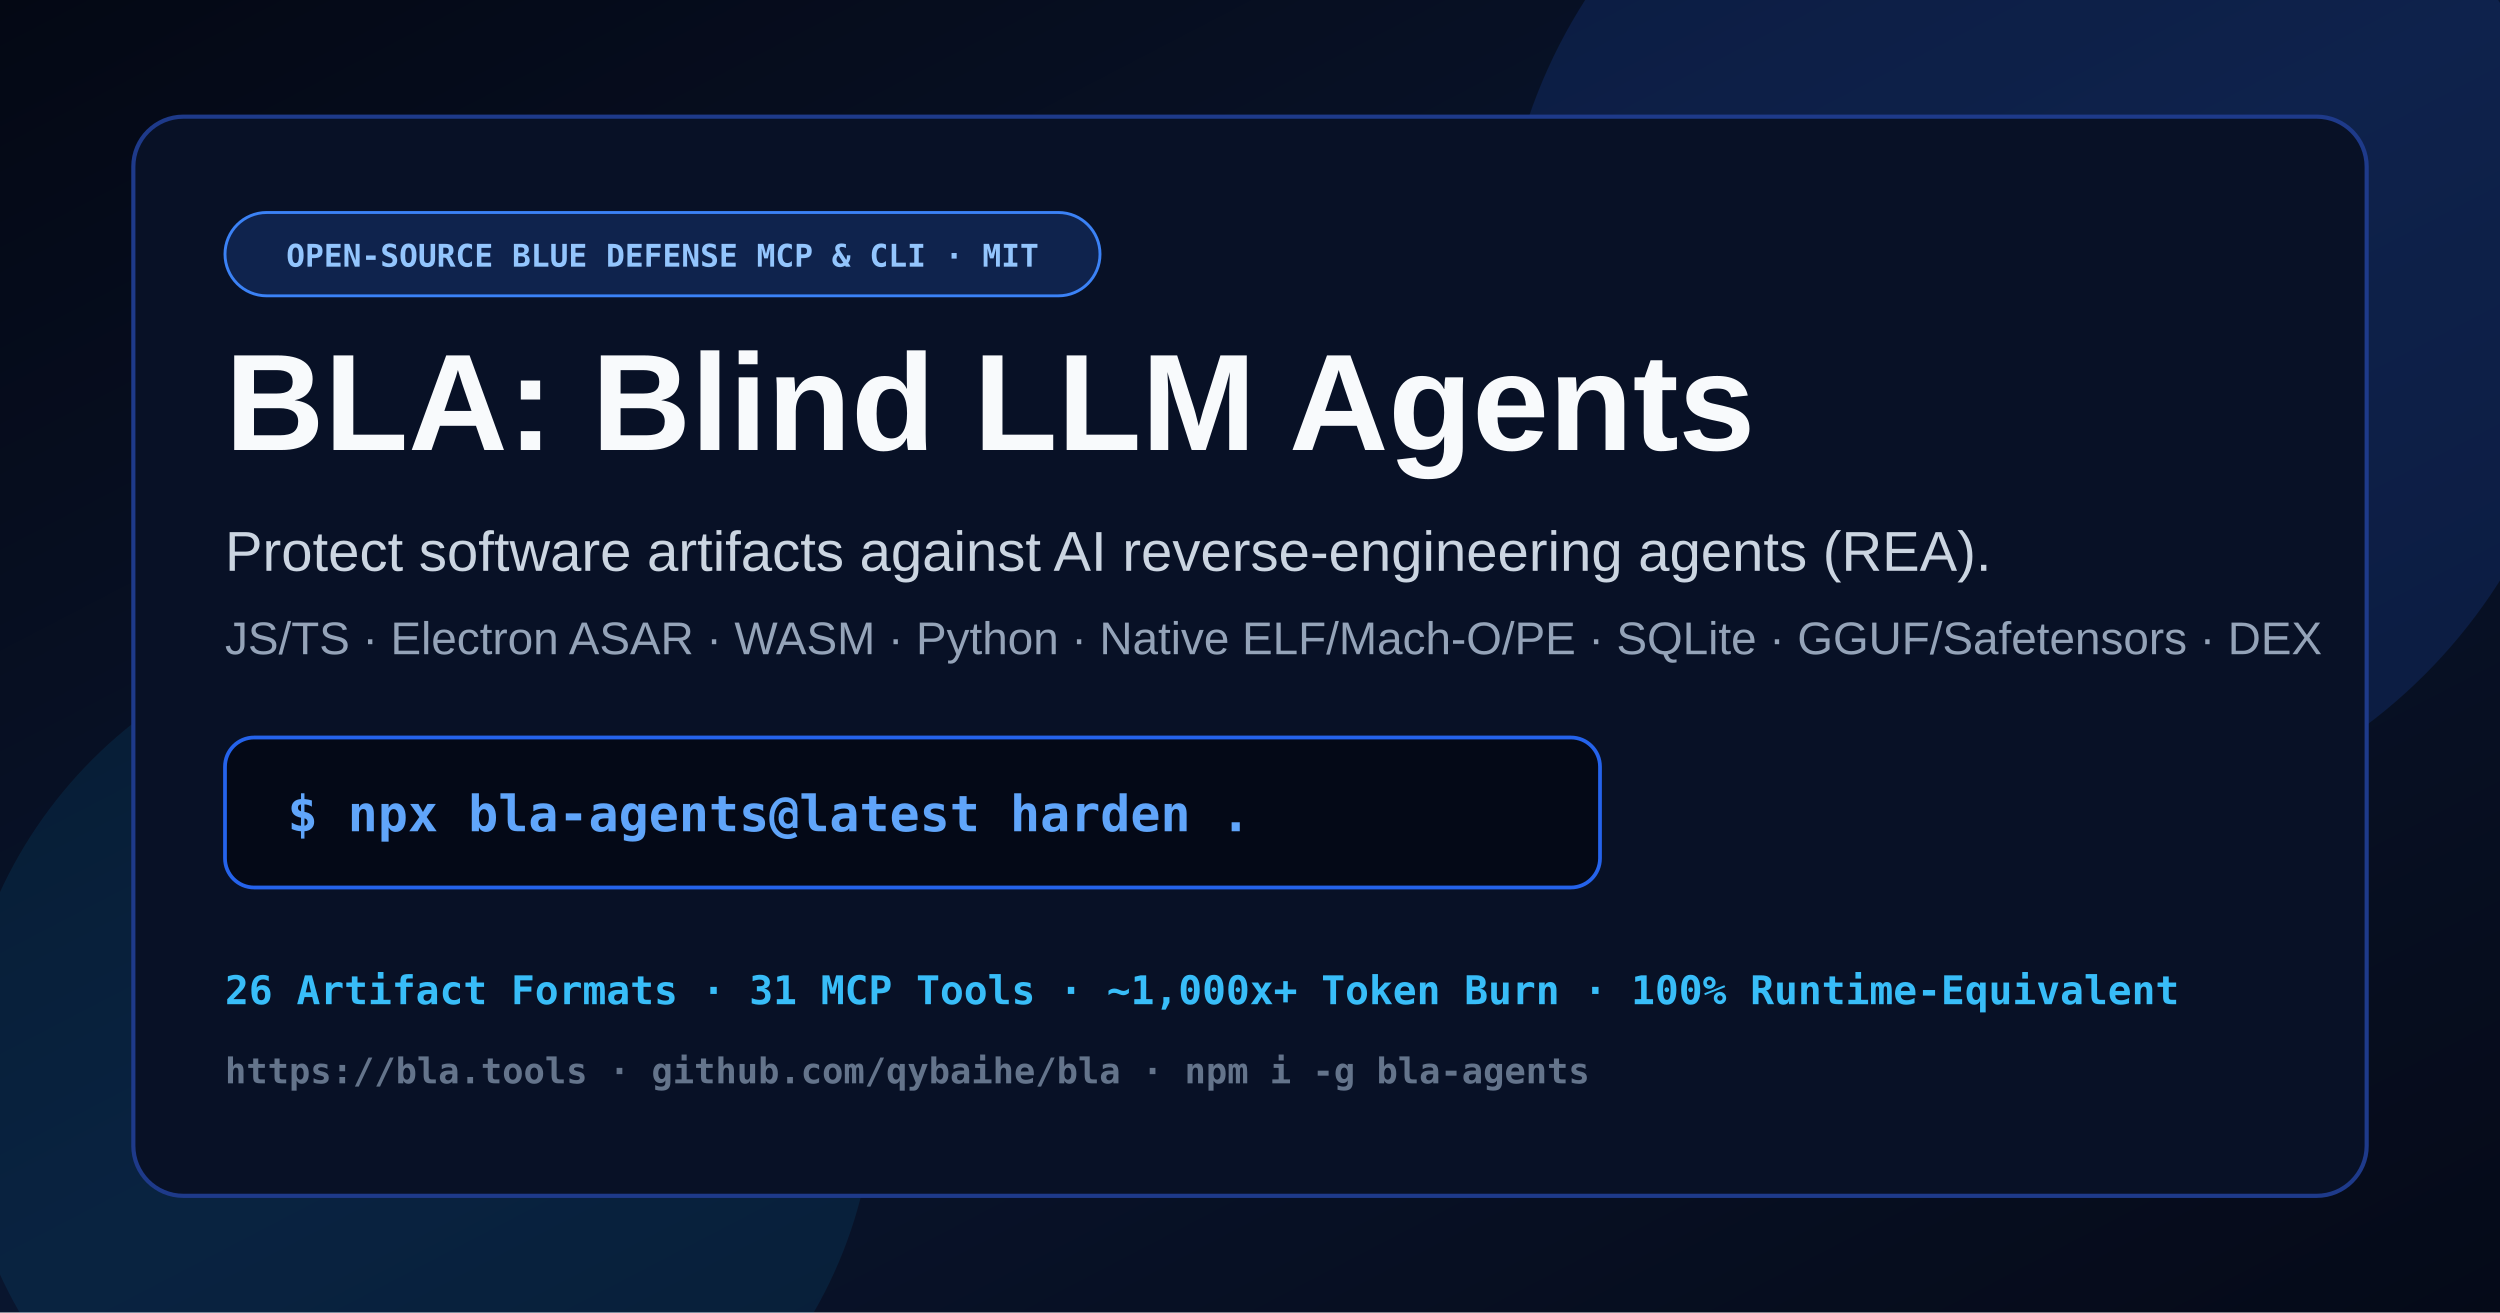
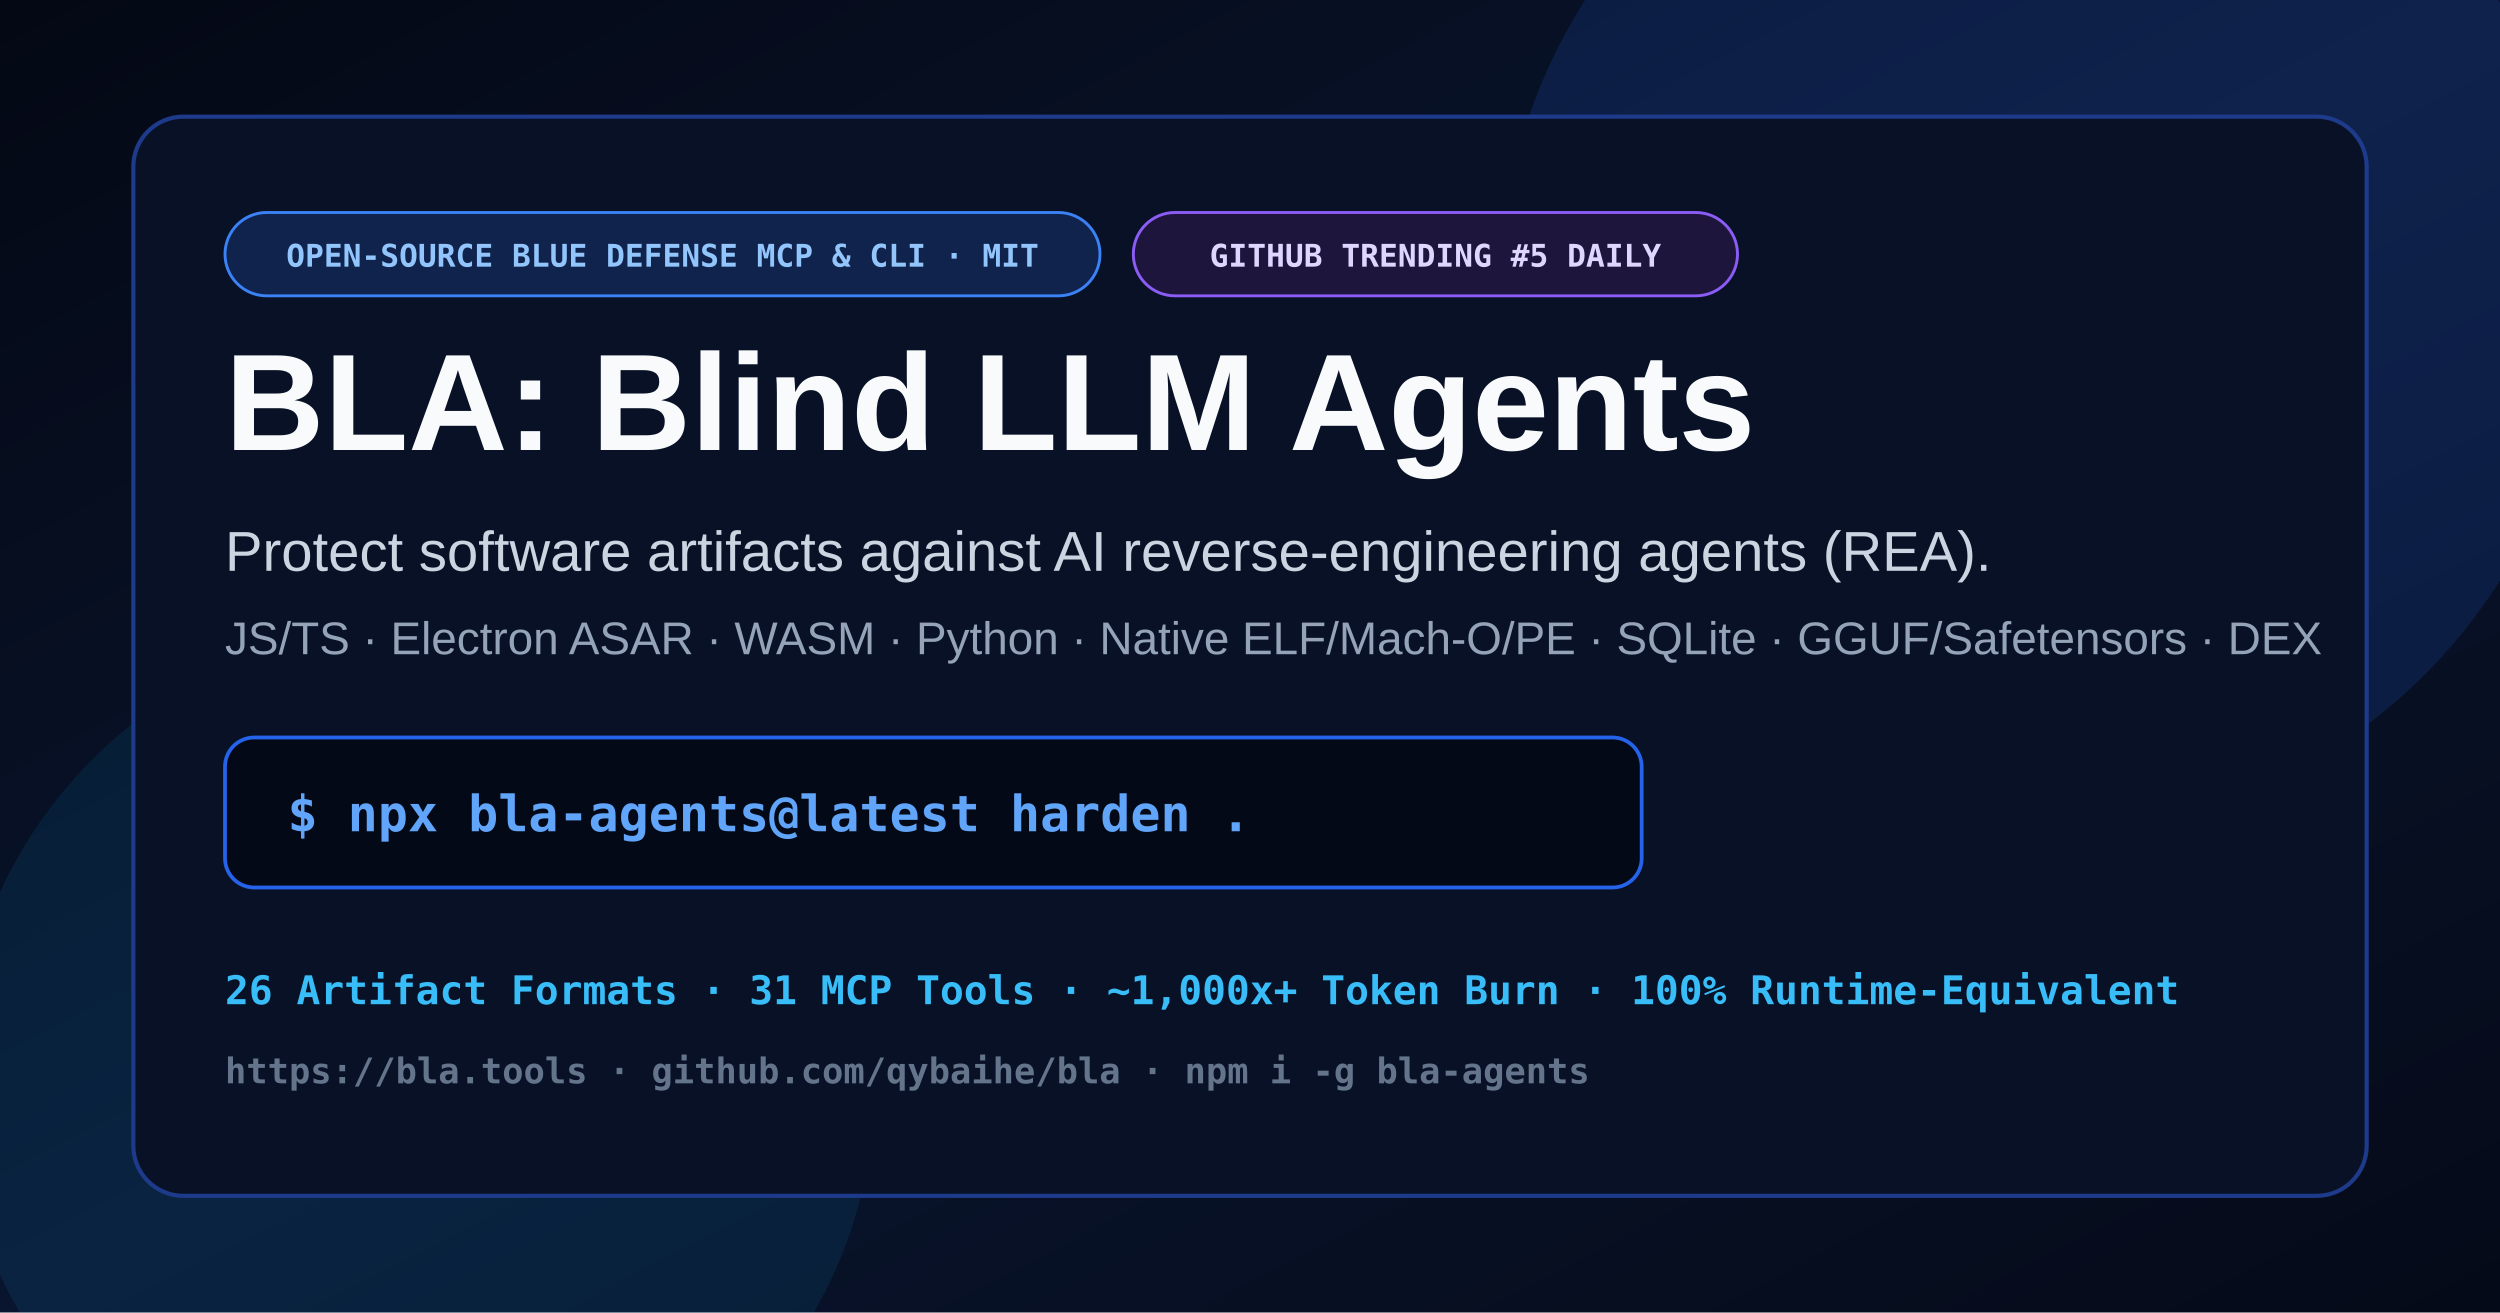
<svg xmlns="http://www.w3.org/2000/svg" viewBox="0 0 1200 630" width="1200" height="630">
  <defs>
    <linearGradient id="bg" x1="0%" y1="0%" x2="100%" y2="100%">
      <stop offset="0%" stop-color="#040814" />
      <stop offset="50%" stop-color="#09152e" />
      <stop offset="100%" stop-color="#050a18" />
    </linearGradient>
    <linearGradient id="blueAccent" x1="0%" y1="0%" x2="100%" y2="0%">
      <stop offset="0%" stop-color="#2563eb" />
      <stop offset="100%" stop-color="#38bdf8" />
    </linearGradient>
  </defs>
  <rect width="1200" height="630" fill="url(#bg)" />
  <circle cx="980" cy="140" r="260" fill="#2563eb" opacity="0.16" />
  <circle cx="200" cy="520" r="220" fill="#0ea5e9" opacity="0.10" />
  <rect x="64" y="56" width="1072" height="518" rx="24" fill="#081126" stroke="#1e3a8a" stroke-width="2" />
  <rect x="108" y="102" width="420" height="40" rx="20" fill="#0f234d" stroke="#3b82f6" stroke-width="1.4" />
  <text x="318" y="128" text-anchor="middle" font-family="Menlo, Consolas, monospace" font-size="15" font-weight="700" fill="#93c5fd">
    OPEN-SOURCE BLUE DEFENSE MCP &amp; CLI · MIT
  </text>
+   <rect x="544" y="102" width="290" height="40" rx="20" fill="#1e153d" stroke="#8b5cf6" stroke-width="1.4" />
+   <text x="689" y="128" text-anchor="middle" font-family="Menlo, Consolas, monospace" font-size="15" font-weight="700" fill="#ddd6fe">
+     GITHUB TRENDING #5 DAILY
+   </text>
  <text x="108" y="216" font-family="Helvetica Neue, Arial, sans-serif" font-size="66" font-weight="800" fill="#f8fafc">
    BLA: Blind LLM Agents
  </text>
  <text x="108" y="274" font-family="Helvetica Neue, Arial, sans-serif" font-size="27" font-weight="500" fill="#cbd5e1">
    Protect software artifacts against AI reverse-engineering agents (REA).
  </text>
  <text x="108" y="314" font-family="Helvetica Neue, Arial, sans-serif" font-size="22" font-weight="400" fill="#94a3b8">
    JS/TS · Electron ASAR · WASM · Python · Native ELF/Mach-O/PE · SQLite · GGUF/Safetensors · DEX
  </text>
-   <rect x="108" y="354" width="660" height="72" rx="14" fill="#040917" stroke="#2563eb" stroke-width="1.8" />
+   <rect x="108" y="354" width="680" height="72" rx="14" fill="#040917" stroke="#2563eb" stroke-width="1.8" />
  <text x="138" y="399" font-family="Menlo, Consolas, monospace" font-size="24" font-weight="700" fill="#60a5fa">
    $ npx bla-agents@latest harden .
  </text>
  <g transform="translate(108, 482)">
    <text x="0" y="0" font-family="Menlo, Consolas, monospace" font-size="19" fill="#38bdf8" font-weight="700">
      26 Artifact Formats · 31 MCP Tools · ~1,000x+ Token Burn · 100% Runtime-Equivalent
    </text>
    <text x="0" y="38" font-family="Menlo, Consolas, monospace" font-size="17" fill="#64748b" font-weight="600">
      https://bla.tools  ·  github.com/qybaihe/bla  ·  npm i -g bla-agents
    </text>
  </g>
</svg>
